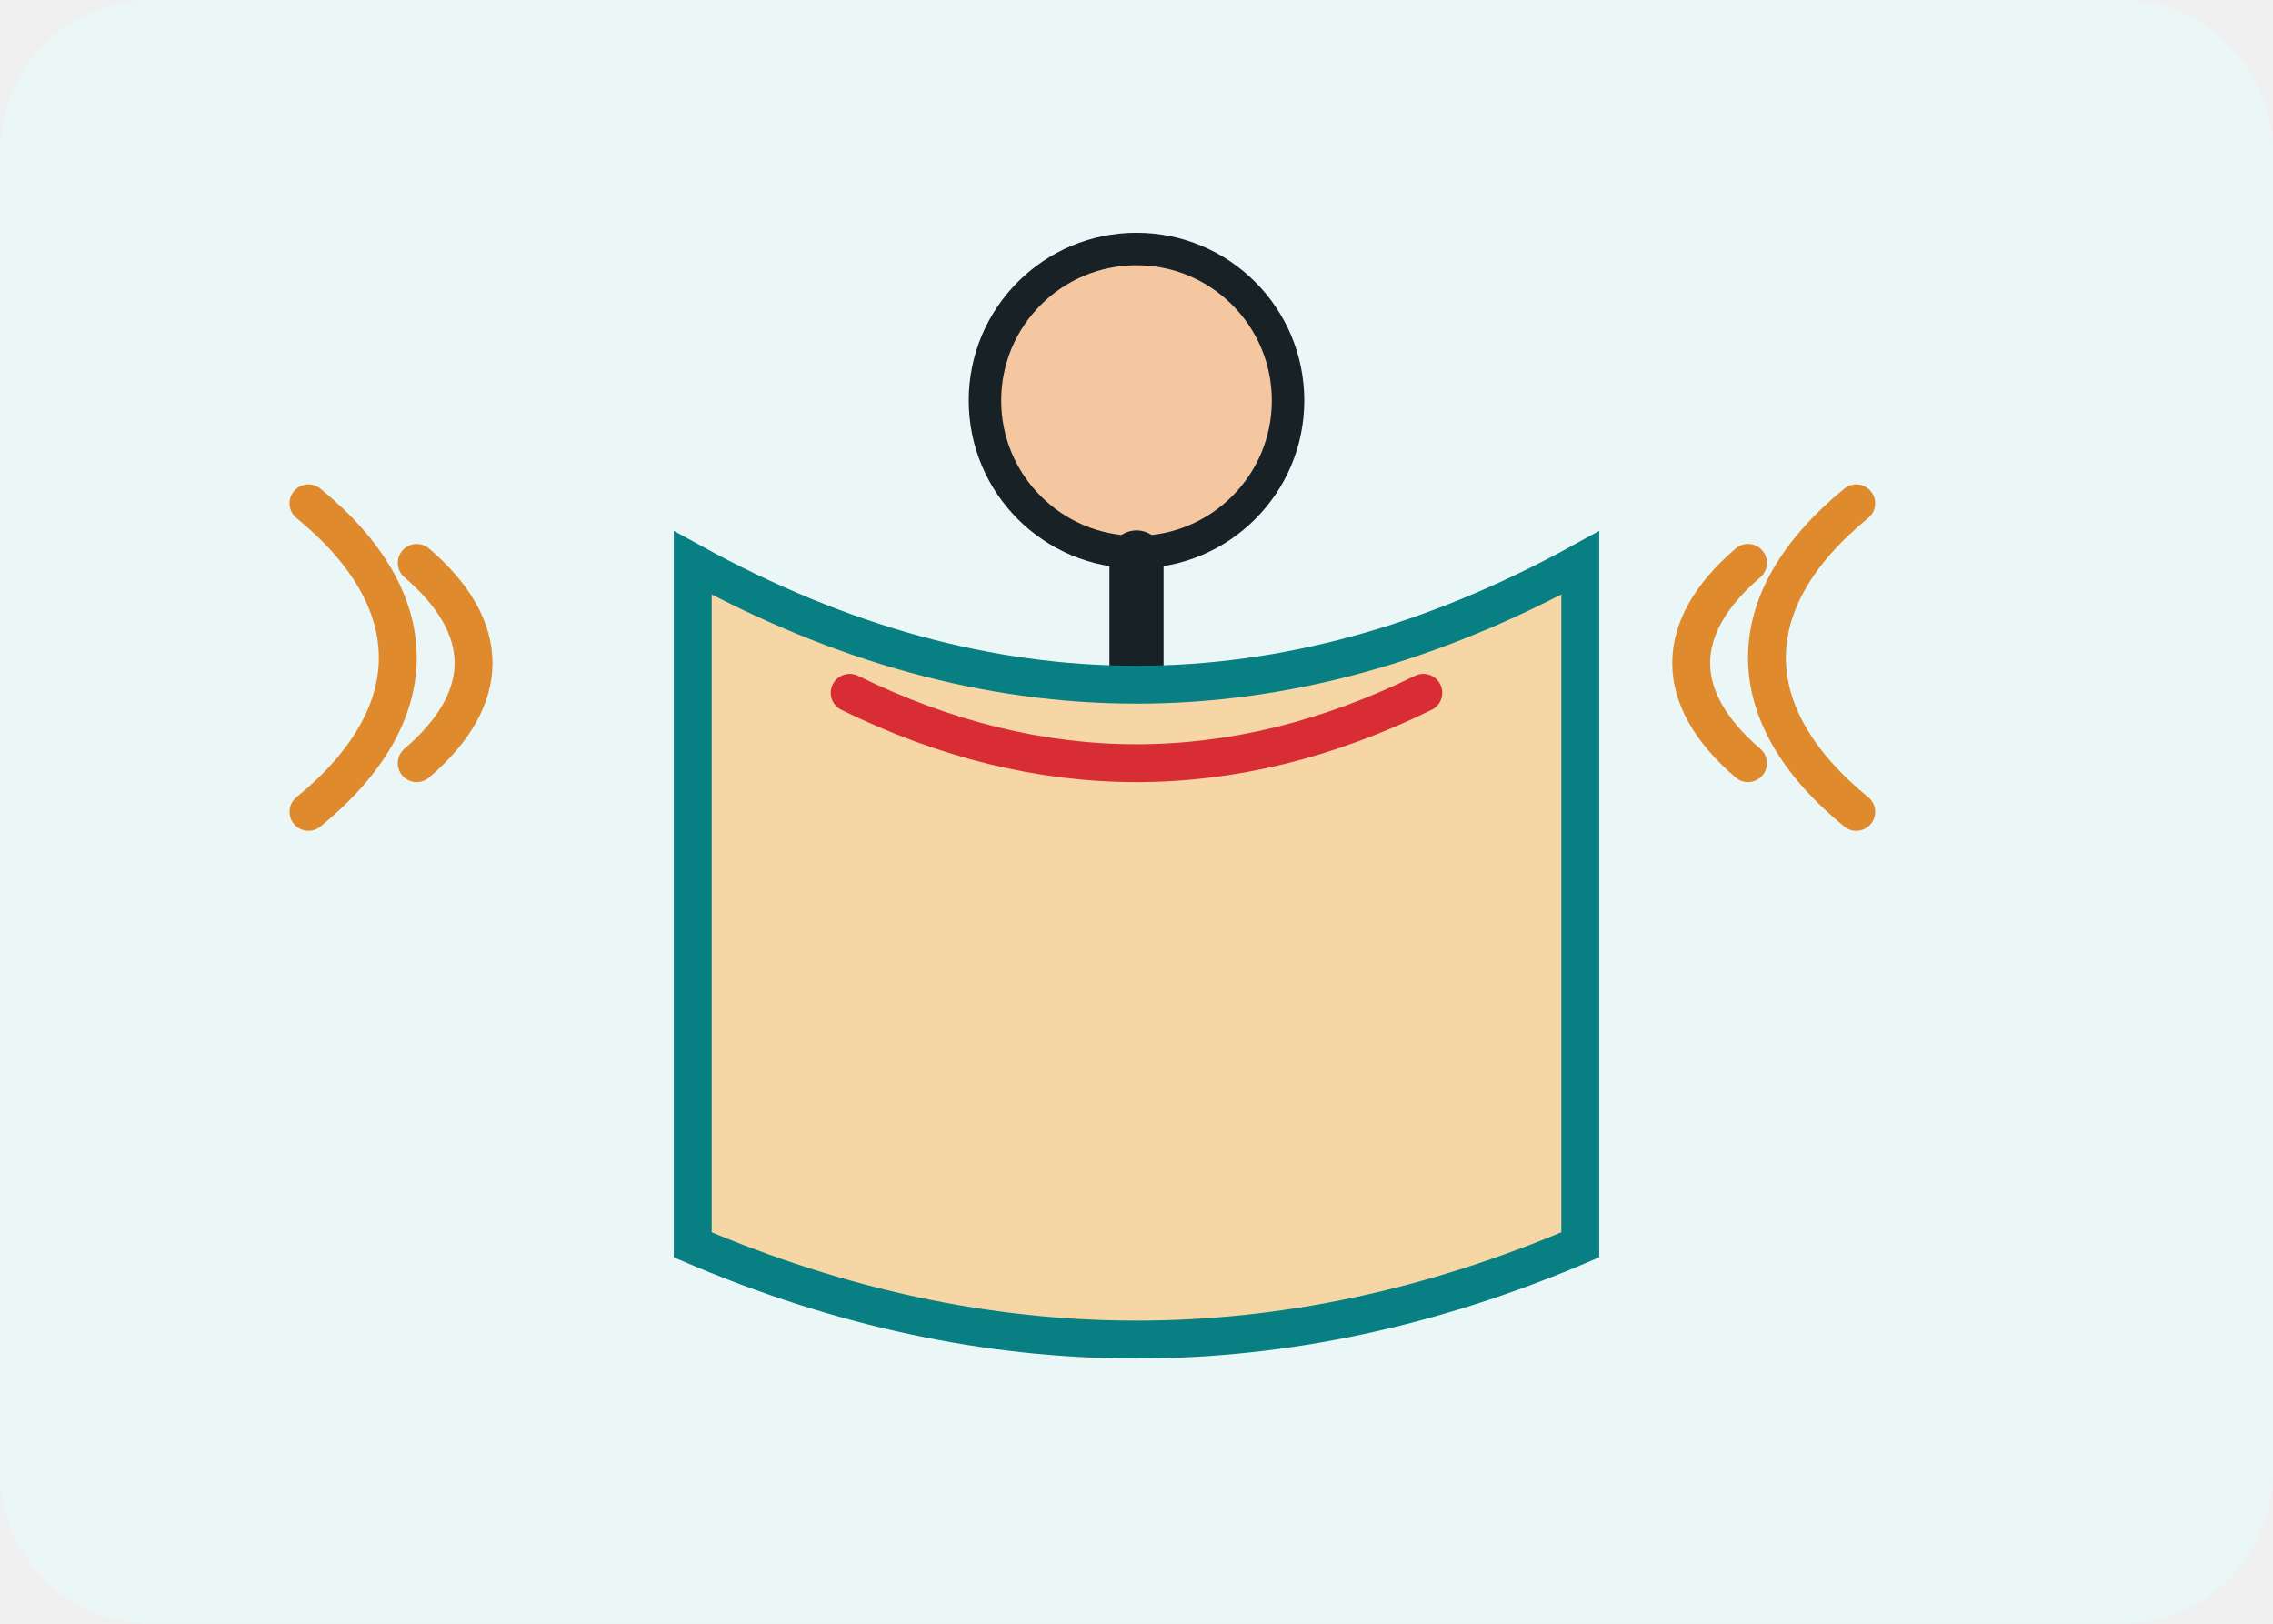
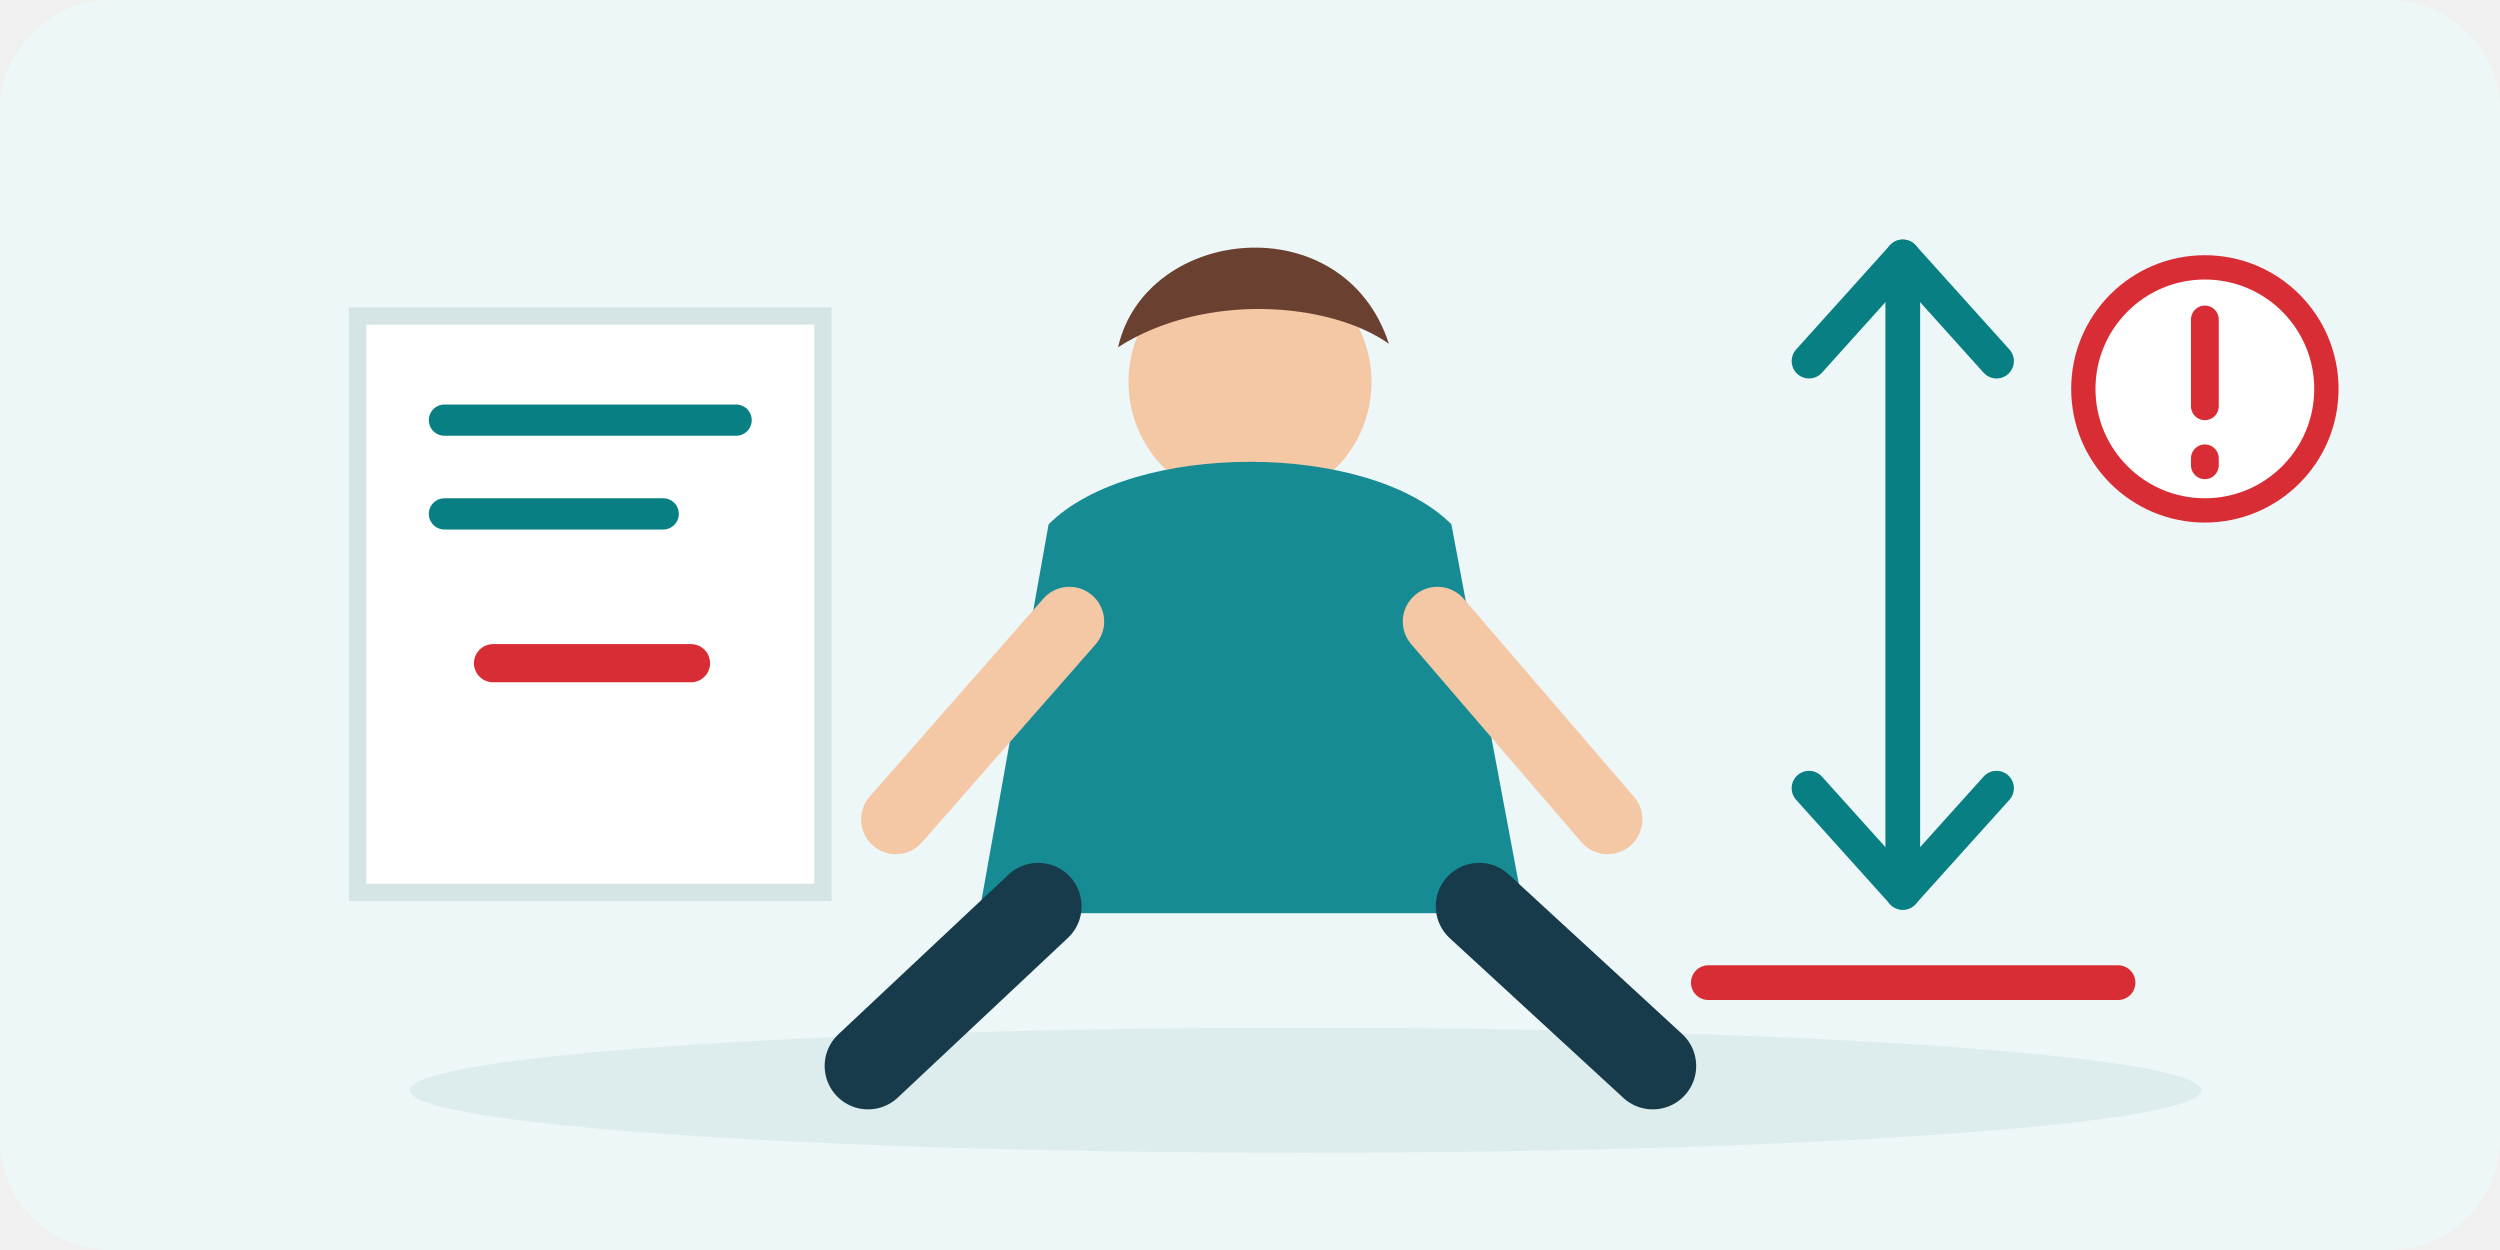
- <svg xmlns="http://www.w3.org/2000/svg" viewBox="0 0 420 300">
-   <rect width="420" height="300" rx="28" fill="#EAF7F6" />
-   <circle cx="210" cy="74" r="28" fill="#F4C7A1" stroke="#172126" stroke-width="6" />
-   <path d="M210 103v72M210 128l-38 34M210 128l38 34M210 174l-27 45M210 174l27 45" stroke="#172126" stroke-width="10" stroke-linecap="round" />
-   <path d="M128 104q82 45 164 0v126q-82 35-164 0z" fill="#F5D6A4" stroke="#087F83" stroke-width="7" />
-   <path d="M157 128q53 26 106 0" fill="none" stroke="#D92D36" stroke-width="7" stroke-linecap="round" />
-   <path d="M323 104c-14 12-14 25 0 37M343 93c-22 18-22 39 0 57" fill="none" stroke="#E08A2E" stroke-width="7" stroke-linecap="round" />
-   <path d="M77 104c14 12 14 25 0 37M57 93c22 18 22 39 0 57" fill="none" stroke="#E08A2E" stroke-width="7" stroke-linecap="round" />
+ <svg xmlns="http://www.w3.org/2000/svg" viewBox="0 0 720 360">
+   <rect width="720" height="360" rx="32" fill="#EEF7F7" />
+   <ellipse cx="376" cy="314" rx="258" ry="18" fill="#DDECEC" />
+   <circle cx="360" cy="110" r="35" fill="#F4C7A5" />
+   <path d="M322 100c8-35 65-41 78-1-17-12-53-15-78 1z" fill="#6A4031" />
+   <path d="M302 151c24-24 92-24 116 0l21 112H282z" fill="#168B94" />
+   <path d="M308 179l-50 57M414 179l49 57" stroke="#F4C7A5" stroke-width="20" stroke-linecap="round" />
+   <path d="M299 261l-49 46M426 261l50 46" stroke="#173B4A" stroke-width="25" stroke-linecap="round" />
+   <path d="M103 91h134v166H103z" rx="24" fill="#fff" stroke="#D5E5E6" stroke-width="5" />
+   <path d="M128 121h84M128 148h63" stroke="#087F83" stroke-width="9" stroke-linecap="round" />
+   <path d="M142 191h57" stroke="#D92D36" stroke-width="11" stroke-linecap="round" />
+   <path d="M548 74v183" stroke="#087F83" stroke-width="10" stroke-linecap="round" />
+   <path d="M521 104l27-30 27 30M521 227l27 30 27-30" fill="none" stroke="#087F83" stroke-width="10" stroke-linecap="round" stroke-linejoin="round" />
+   <path d="M492 283h118" stroke="#D92D36" stroke-width="10" stroke-linecap="round" />
+   <circle cx="635" cy="112" r="35" fill="#fff" stroke="#D92D36" stroke-width="7" />
+   <path d="M635 92v25M635 132v2" stroke="#D92D36" stroke-width="8" stroke-linecap="round" />
</svg>
